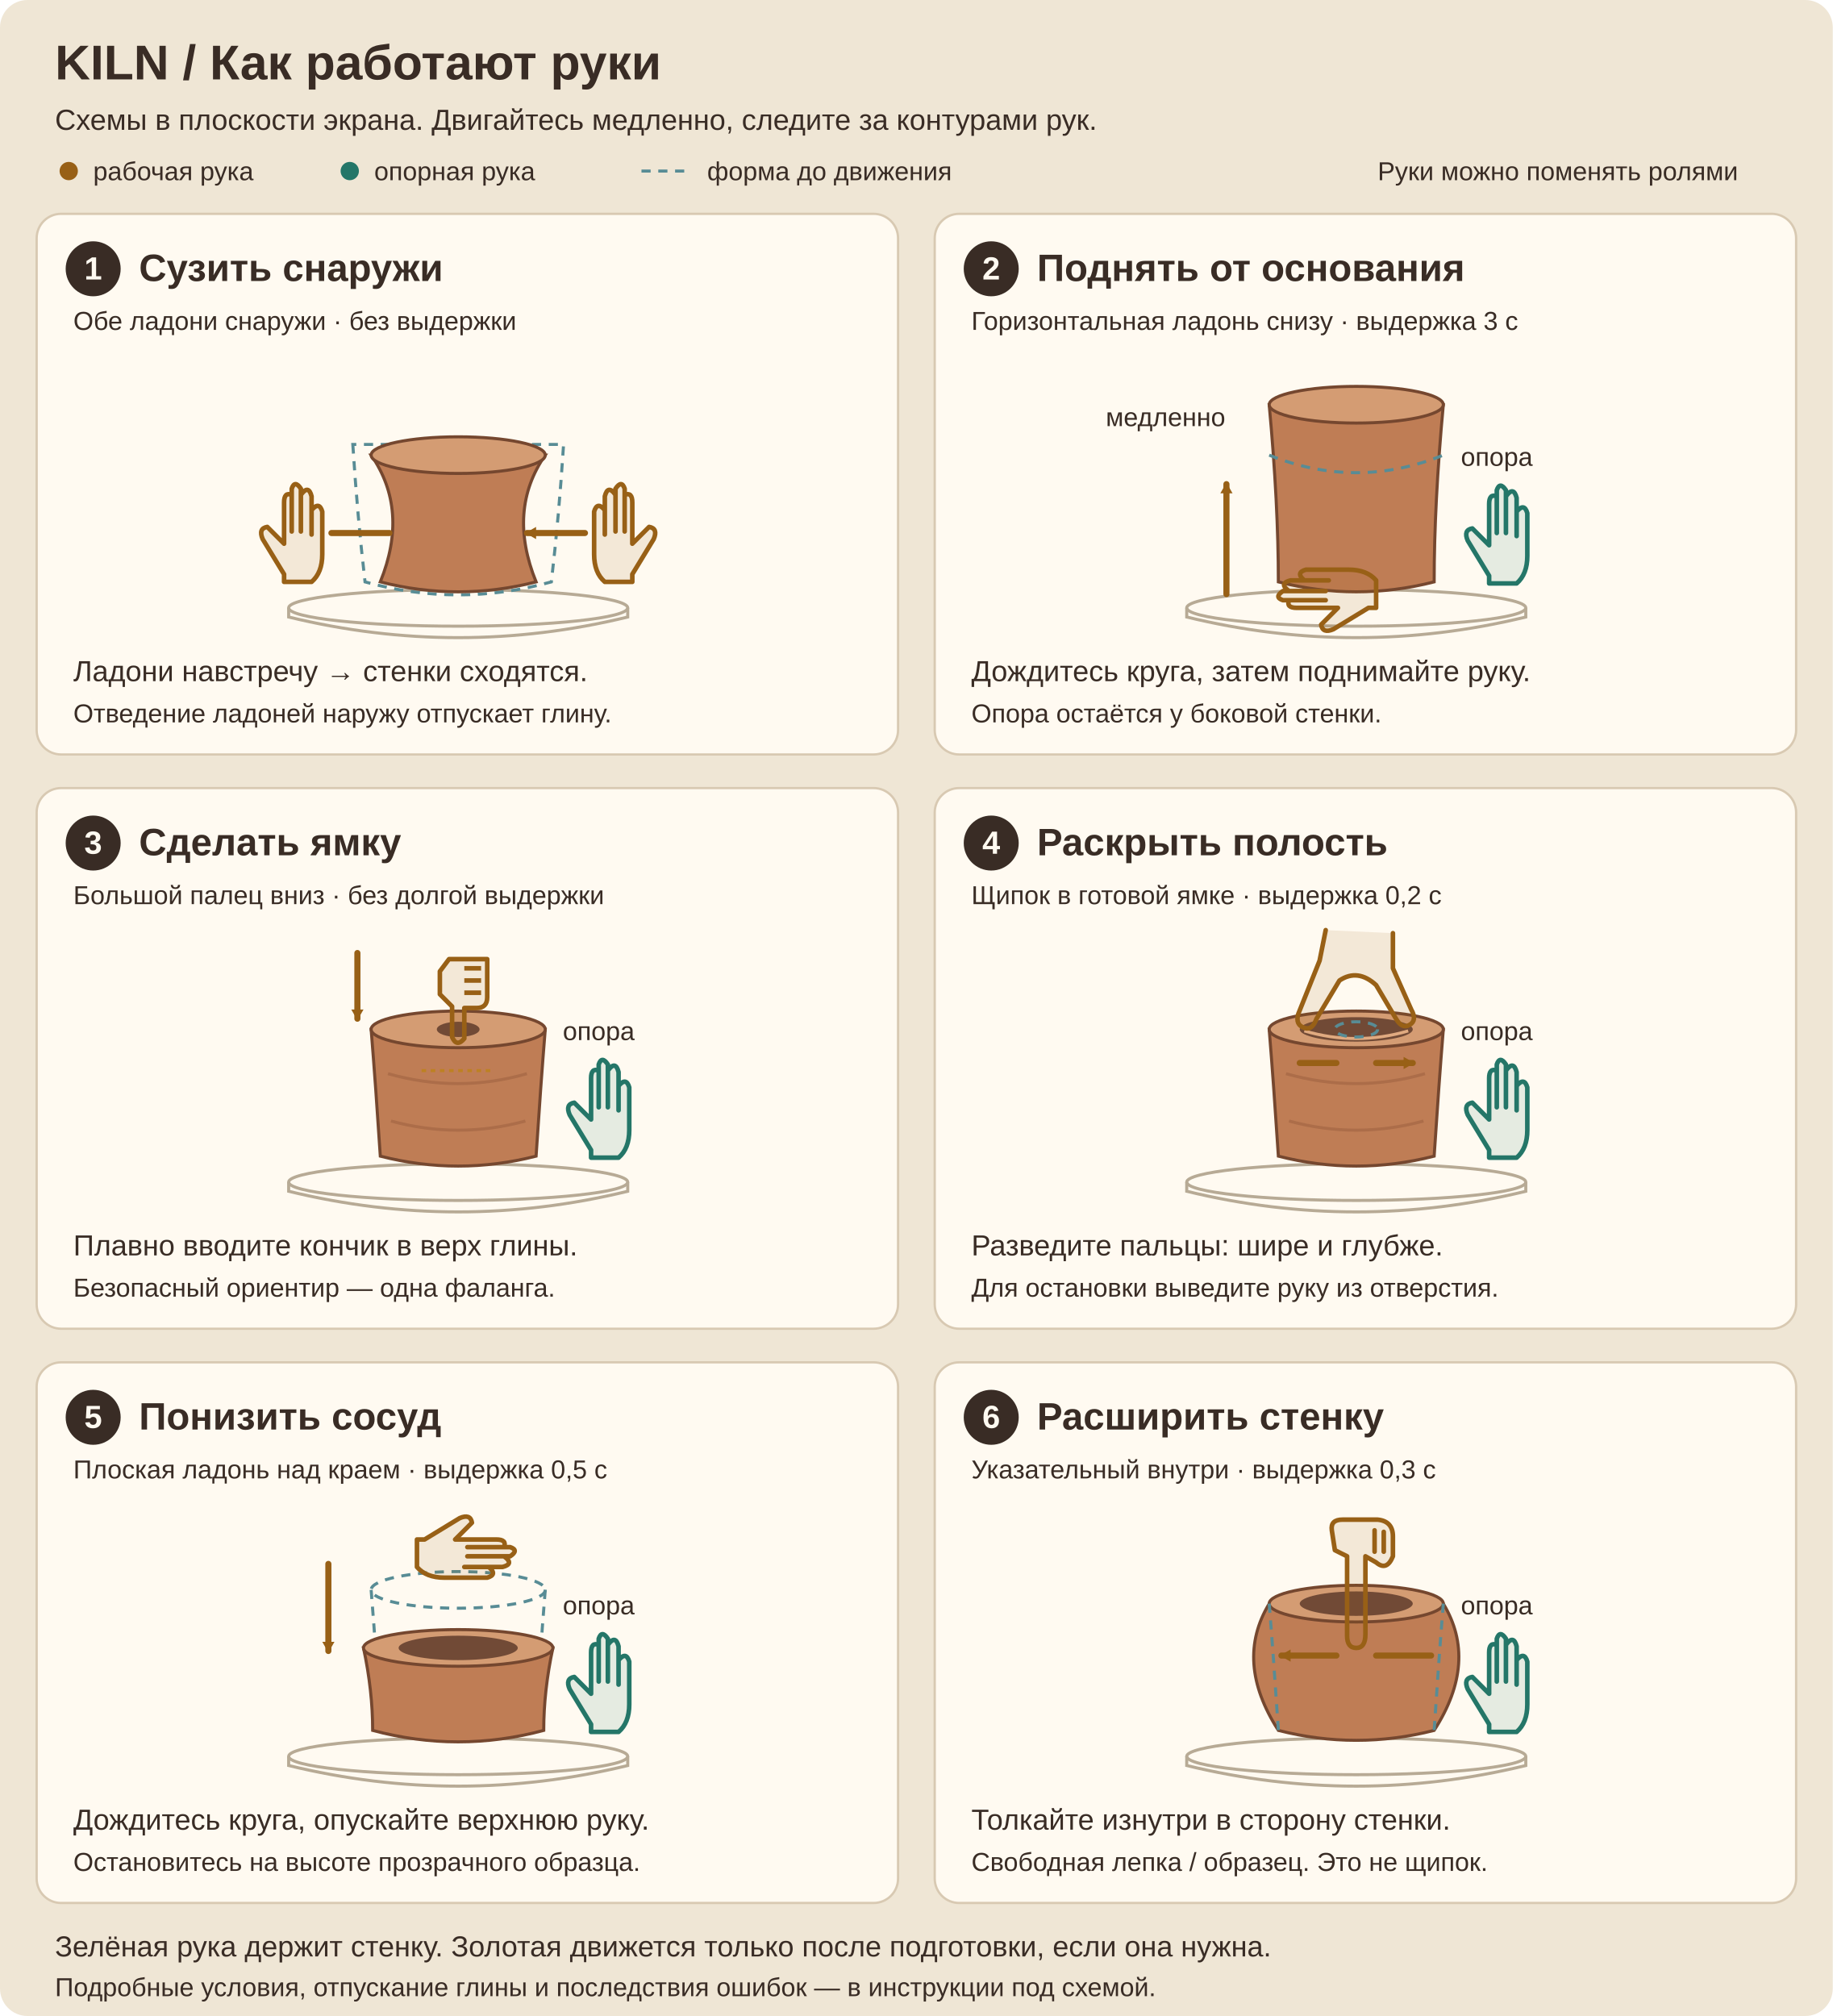
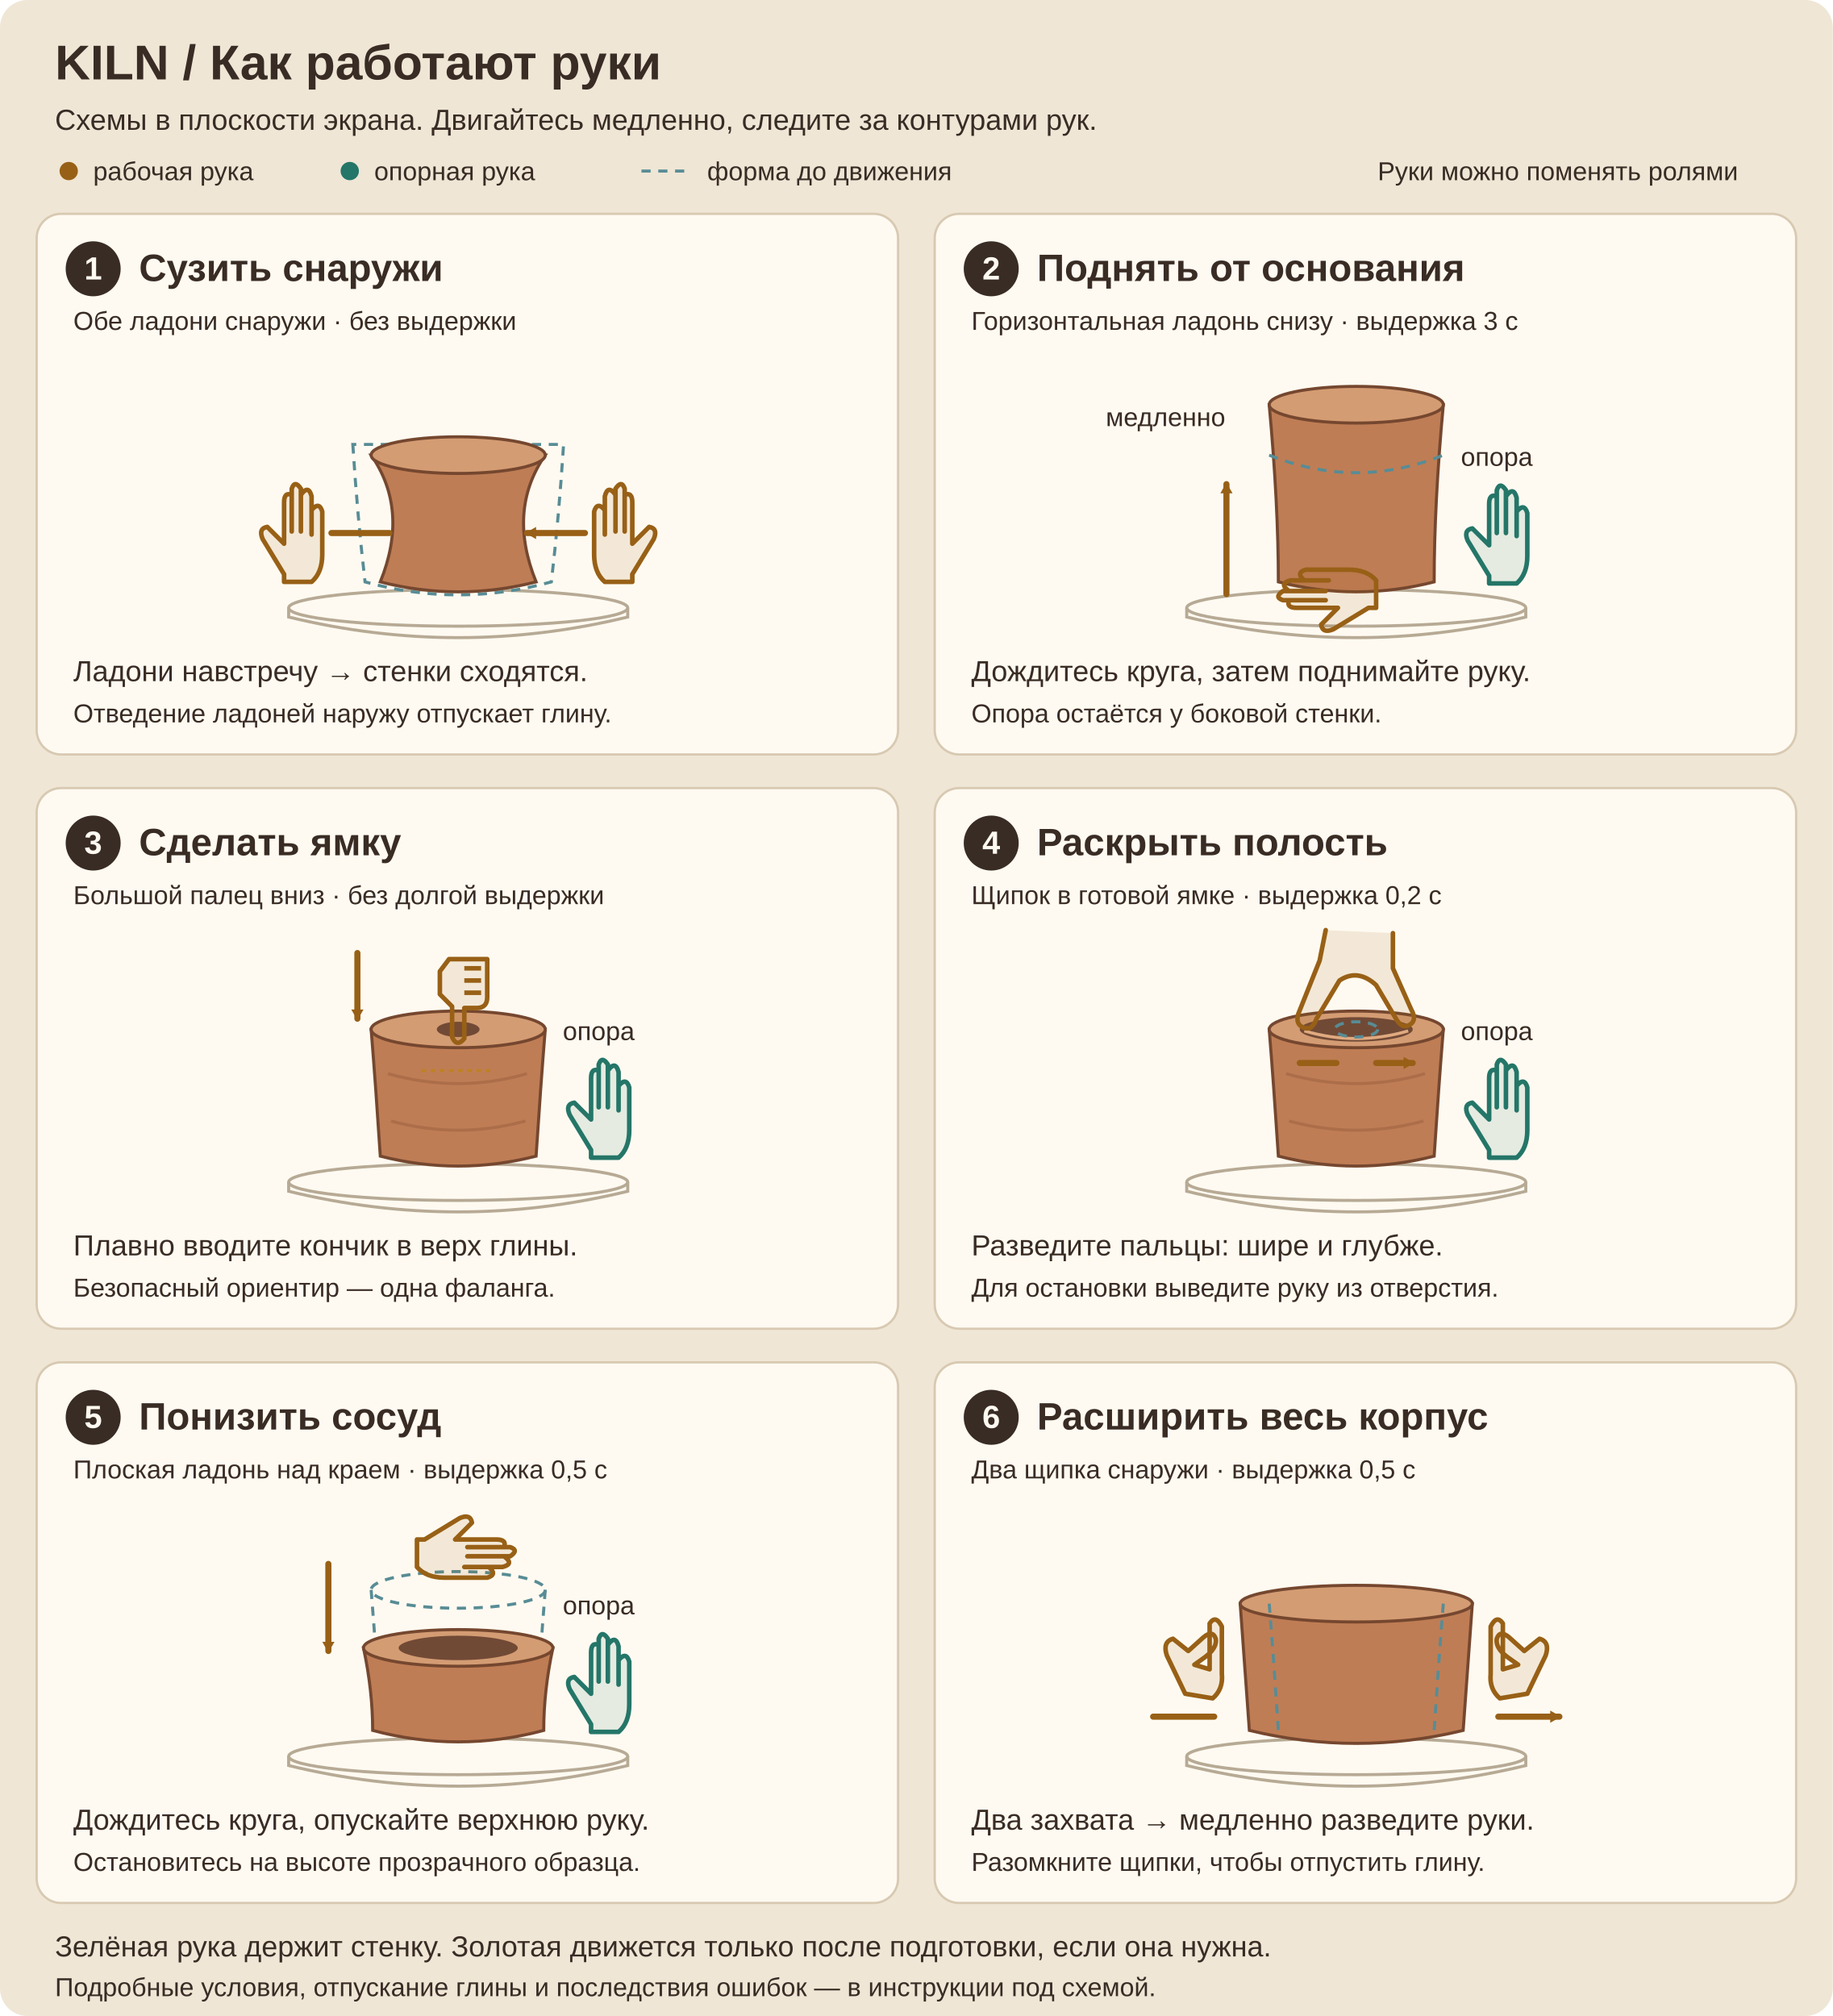
<svg xmlns="http://www.w3.org/2000/svg" width="1200" height="1320" viewBox="0 0 1200 1320" role="img" aria-labelledby="title desc">
  <defs>
    <marker id="arrow" markerWidth="8" markerHeight="8" refX="6" refY="4" orient="auto" markerUnits="userSpaceOnUse">
      <path d="M0 0L7 4L0 8Z" fill="#986016" />
    </marker>
    <g id="hand" fill="currentColor" fill-opacity=".12" stroke="currentColor" stroke-width="3" stroke-linecap="round" stroke-linejoin="round">
      <path d="M22 62L8 39Q5 32 11 31L22 42V15Q22 8 27 10V34V6Q29 0 33 6V34V10Q38 3 40 11V36V20Q45 14 47 21V49Q47 61 40 67L22 67Z" />
    </g>
    <g id="thumb" fill="currentColor" fill-opacity=".12" stroke="currentColor" stroke-width="3" stroke-linejoin="round">
      <path d="M18 12H43V37Q43 44 36 44H28V64Q23 70 20 63V43L12 35V20Z" />
      <path d="M28 18H39M28 26H39M28 34H39" />
    </g>
    <g id="index" fill="currentColor" fill-opacity=".12" stroke="currentColor" stroke-width="3" stroke-linecap="round" stroke-linejoin="round">
      <path d="M14 10Q13 3 21 3H44Q54 4 54 14V27Q50 37 43 31L36 27V78Q36 87 30 87Q24 87 24 79V27L16 23Z" />
      <path d="M42 10V24M48 11V24" />
+     </g>
+     <g id="grip" fill="currentColor" fill-opacity=".12" stroke="currentColor" stroke-width="3" stroke-linecap="round" stroke-linejoin="round">
+       <path d="M22 64L10 39Q7 30 14 28L24 36L34 27Q40 22 42 28Q43 34 35 40L28 45L38 48L38 18Q42 12 46 20V51Q47 61 40 67Z" />
    </g>
    <g id="pot">
      <path d="M219 158Q222 195 225 241Q276 254 327 241Q330 195 333 158Z" fill="#bf7d55" stroke="#75472f" stroke-width="2" />
      <ellipse cx="276" cy="158" rx="57" ry="12" fill="#d49c73" stroke="#75472f" stroke-width="2" />
      <path d="M230 187Q276 200 321 187M232 218Q276 230 320 218" fill="none" stroke="#9c6141" stroke-opacity=".55" stroke-width="2" />
    </g>
    <g id="hollow">
      <use href="#pot" />
      <ellipse cx="276" cy="158" rx="37" ry="8" fill="#714a36" />
      <path d="M242 159Q276 169 310 159" fill="none" stroke="#e0aa80" stroke-width="2" />
    </g>
    <g id="wheel" fill="none" stroke="#b7aa95" stroke-width="2">
      <ellipse cx="276" cy="258" rx="111" ry="12" />
      <path d="M165 258V264Q276 291 387 264V258" />
    </g>
    <g id="support" color="#247668">
      <use href="#hand" transform="translate(341 175)" />
      <text x="368" y="165" text-anchor="middle" class="small" fill="#247668">опора</text>
    </g>
    <style>
      text{font-family:Arial,Helvetica,sans-serif;fill:#392c25}
      .heading{font-size:25px;font-weight:700}
      .body{font-size:19px}
      .small{font-size:17px}
      .action{fill:none;stroke:#986016;stroke-width:4;stroke-linecap:round;marker-end:url(#arrow)}
      .ghost{fill:none;stroke:#588c95;stroke-width:2;stroke-dasharray:6 5}
      .card{fill:#fffaf1;stroke:#d8c9b2;stroke-width:1.5}
      .number{font-size:21px;fill:#fffaf1;font-weight:700;text-anchor:middle}
    </style>
  </defs>
  <rect width="1200" height="1320" rx="18" fill="#efe6d5" />
  <text x="36" y="52" font-size="32" font-weight="700">KILN / Как работают руки</text>
  <text x="36" y="85" class="body">Схемы в плоскости экрана. Двигайтесь медленно, следите за контурами рук.</text>
  <circle cx="45" cy="112" r="6" fill="#986016" />
  <text x="61" y="118" class="small">рабочая рука</text>
  <circle cx="229" cy="112" r="6" fill="#247668" />
  <text x="245" y="118" class="small">опорная рука</text>
  <path d="M420 112H451" class="ghost" />
  <text x="463" y="118" class="small">форма до движения</text>
  <text x="1138" y="118" class="small" text-anchor="end">Руки можно поменять ролями</text>
  <g transform="translate(24 140)">
    <rect width="564" height="354" rx="16" class="card" />
    <circle cx="37" cy="36" r="18" fill="#392c25" />
    <text x="37" y="43" class="number">1</text>
    <text x="67" y="44" class="heading">Сузить снаружи</text>
    <text x="24" y="76" class="small">Обе ладони снаружи · без выдержки</text>
    <use href="#wheel" />
    <path d="M207 151Q210 198 215 241Q276 258 337 241Q342 198 345 151Z" class="ghost" />
    <path d="M219 158Q244 194 225 241Q276 254 327 241Q308 194 333 158Z" fill="#bf7d55" stroke="#75472f" stroke-width="2" />
    <ellipse cx="276" cy="158" rx="57" ry="12" fill="#d49c73" stroke="#75472f" stroke-width="2" />
    <use href="#hand" transform="translate(140 174)" color="#986016" />
    <use href="#hand" transform="translate(412 174) scale(-1 1)" color="#986016" />
    <path d="M193 209H231M359 209H321" class="action" />
    <text x="24" y="306" class="body">Ладони навстречу → стенки сходятся.</text>
    <text x="24" y="333" class="small">Отведение ладоней наружу отпускает глину.</text>
  </g>
  <g transform="translate(612 140)">
    <rect width="564" height="354" rx="16" class="card" />
    <circle cx="37" cy="36" r="18" fill="#392c25" />
    <text x="37" y="43" class="number">2</text>
    <text x="67" y="44" class="heading">Поднять от основания</text>
    <text x="24" y="76" class="small">Горизонтальная ладонь снизу · выдержка 3 с</text>
    <use href="#wheel" />
    <path d="M219 125Q225 190 225 241Q276 254 327 241Q327 190 333 125Z" fill="#bf7d55" stroke="#75472f" stroke-width="2" />
    <ellipse cx="276" cy="125" rx="57" ry="12" fill="#d49c73" stroke="#75472f" stroke-width="2" />
    <path d="M219 158Q276 181 333 158" class="ghost" />
    <use href="#support" />
    <use href="#hand" transform="translate(222 280) rotate(-90)" color="#986016" />
    <path d="M191 249V177" class="action" />
    <text x="112" y="139" class="small">медленно</text>
    <text x="24" y="306" class="body">Дождитесь круга, затем поднимайте руку.</text>
    <text x="24" y="333" class="small">Опора остаётся у боковой стенки.</text>
  </g>
  <g transform="translate(24 516)">
    <rect width="564" height="354" rx="16" class="card" />
    <circle cx="37" cy="36" r="18" fill="#392c25" />
    <text x="37" y="43" class="number">3</text>
    <text x="67" y="44" class="heading">Сделать ямку</text>
    <text x="24" y="76" class="small">Большой палец вниз · без долгой выдержки</text>
    <use href="#wheel" />
    <use href="#pot" />
    <use href="#support" />
    <ellipse cx="276" cy="158" rx="14" ry="5" fill="#714a36" />
    <use href="#thumb" transform="translate(252 100)" color="#986016" />
    <path d="M210 108V151" class="action" />
    <path d="M252 185H300" stroke="#bd8123" stroke-width="2" stroke-dasharray="3 3" />
    <text x="24" y="306" class="body">Плавно вводите кончик в верх глины.</text>
    <text x="24" y="333" class="small">Безопасный ориентир — одна фаланга.</text>
  </g>
  <g transform="translate(612 516)">
    <rect width="564" height="354" rx="16" class="card" />
    <circle cx="37" cy="36" r="18" fill="#392c25" />
    <text x="37" y="43" class="number">4</text>
    <text x="67" y="44" class="heading">Раскрыть полость</text>
    <text x="24" y="76" class="small">Щипок в готовой ямке · выдержка 0,2 с</text>
    <use href="#wheel" />
    <use href="#hollow" />
    <use href="#support" />
    <ellipse cx="276" cy="158" rx="14" ry="5" class="ghost" />
    <path d="M256 93L252 113L238 148Q236 155 242 157Q247 159 250 151L265 126Q277 118 289 129L302 151Q306 158 311 155Q316 152 312 145L300 118V95" fill="#986016" fill-opacity=".12" stroke="#986016" stroke-width="3" stroke-linecap="round" stroke-linejoin="round" />
    <path d="M263 180H239M289 180H313" class="action" />
    <text x="24" y="306" class="body">Разведите пальцы: шире и глубже.</text>
    <text x="24" y="333" class="small">Для остановки выведите руку из отверстия.</text>
  </g>
  <g transform="translate(24 892)">
    <rect width="564" height="354" rx="16" class="card" />
    <circle cx="37" cy="36" r="18" fill="#392c25" />
    <text x="37" y="43" class="number">5</text>
    <text x="67" y="44" class="heading">Понизить сосуд</text>
    <text x="24" y="76" class="small">Плоская ладонь над краем · выдержка 0,5 с</text>
    <use href="#wheel" />
    <path d="M219 149Q223 198 225 241M333 149Q329 198 327 241" class="ghost" />
    <ellipse cx="276" cy="149" rx="57" ry="12" class="ghost" />
    <path d="M214 187Q220 215 220 241Q276 256 332 241Q332 215 338 187Z" fill="#bf7d55" stroke="#75472f" stroke-width="2" />
    <ellipse cx="276" cy="187" rx="62" ry="12" fill="#d49c73" stroke="#75472f" stroke-width="2" />
    <ellipse cx="276" cy="187" rx="39" ry="8" fill="#714a36" />
    <use href="#support" />
    <use href="#hand" transform="translate(316 94) rotate(90)" color="#986016" />
    <path d="M191 132V189" class="action" />
    <text x="24" y="306" class="body">Дождитесь круга, опускайте верхнюю руку.</text>
    <text x="24" y="333" class="small">Остановитесь на высоте прозрачного образца.</text>
  </g>
  <g transform="translate(612 892)">
    <rect width="564" height="354" rx="16" class="card" />
    <circle cx="37" cy="36" r="18" fill="#392c25" />
    <text x="37" y="43" class="number">6</text>
-     <text x="67" y="44" class="heading">Расширить стенку</text>
-     <text x="24" y="76" class="small">Указательный внутри · выдержка 0,3 с</text>
+     <text x="67" y="44" class="heading">Расширить весь корпус</text>
+     <text x="24" y="76" class="small">Два щипка снаружи · выдержка 0,5 с</text>
    <use href="#wheel" />
-     <path d="M219 158Q196 196 225 241Q276 254 327 241Q356 196 333 158Z" fill="#bf7d55" stroke="#75472f" stroke-width="2" />
-     <ellipse cx="276" cy="158" rx="57" ry="12" fill="#d49c73" stroke="#75472f" stroke-width="2" />
-     <ellipse cx="276" cy="158" rx="37" ry="8" fill="#714a36" />
+     <path d="M200 158L206 241Q276 258 346 241L352 158Z" fill="#bf7d55" stroke="#75472f" stroke-width="2" />
+     <ellipse cx="276" cy="158" rx="76" ry="12" fill="#d49c73" stroke="#75472f" stroke-width="2" />
    <path d="M219 158Q222 195 225 241M333 158Q330 195 327 241" class="ghost" />
-     <use href="#support" />
-     <use href="#index" transform="translate(246 100)" color="#986016" />
-     <path d="M289 192H325M263 192H227" class="action" />
-     <text x="24" y="306" class="body">Толкайте изнутри в сторону стенки.</text>
-     <text x="24" y="333" class="small">Свободная лепка / образец. Это не щипок.</text>
+     <use href="#grip" transform="translate(142 153)" color="#986016" />
+     <use href="#grip" transform="translate(410 153) scale(-1 1)" color="#986016" />
+     <path d="M183 232H143M369 232H409" class="action" />
+     <text x="24" y="306" class="body">Два захвата → медленно разведите руки.</text>
+     <text x="24" y="333" class="small">Разомкните щипки, чтобы отпустить глину.</text>
  </g>
  <text x="36" y="1281" class="body">Зелёная рука держит стенку. Золотая движется только после подготовки, если она нужна.</text>
  <text x="36" y="1307" class="small">Подробные условия, отпускание глины и последствия ошибок — в инструкции под схемой.</text>
</svg>
